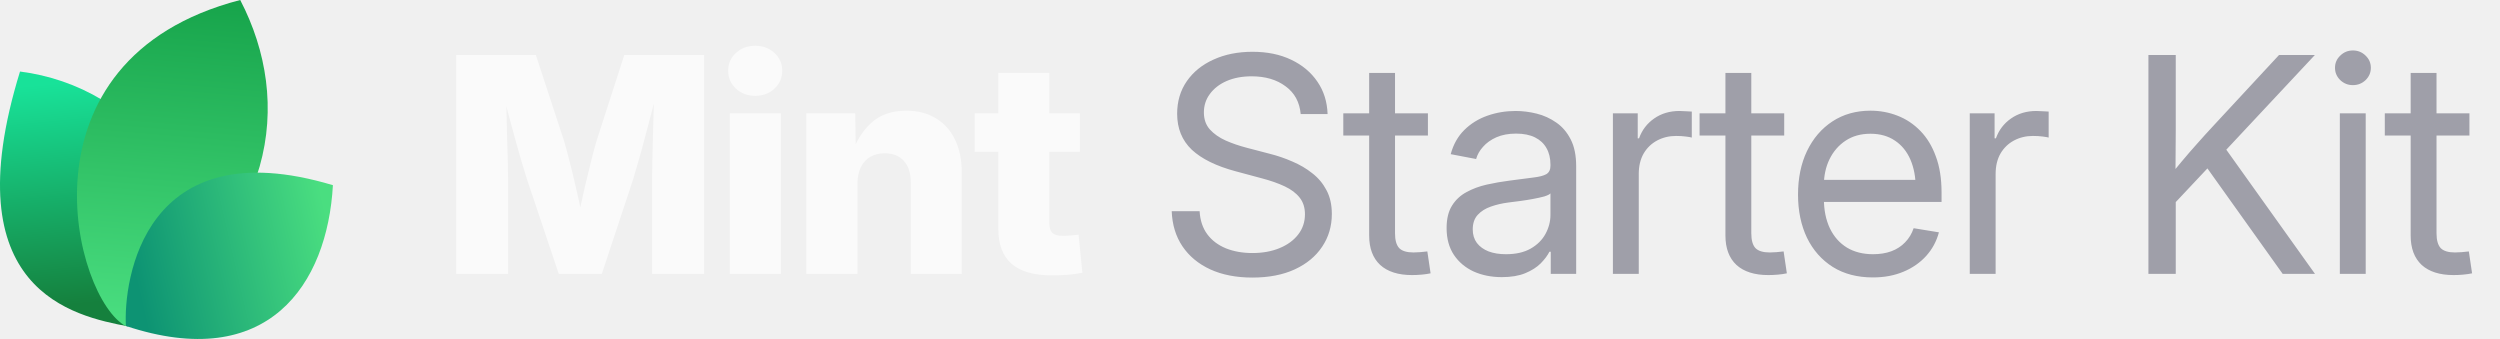
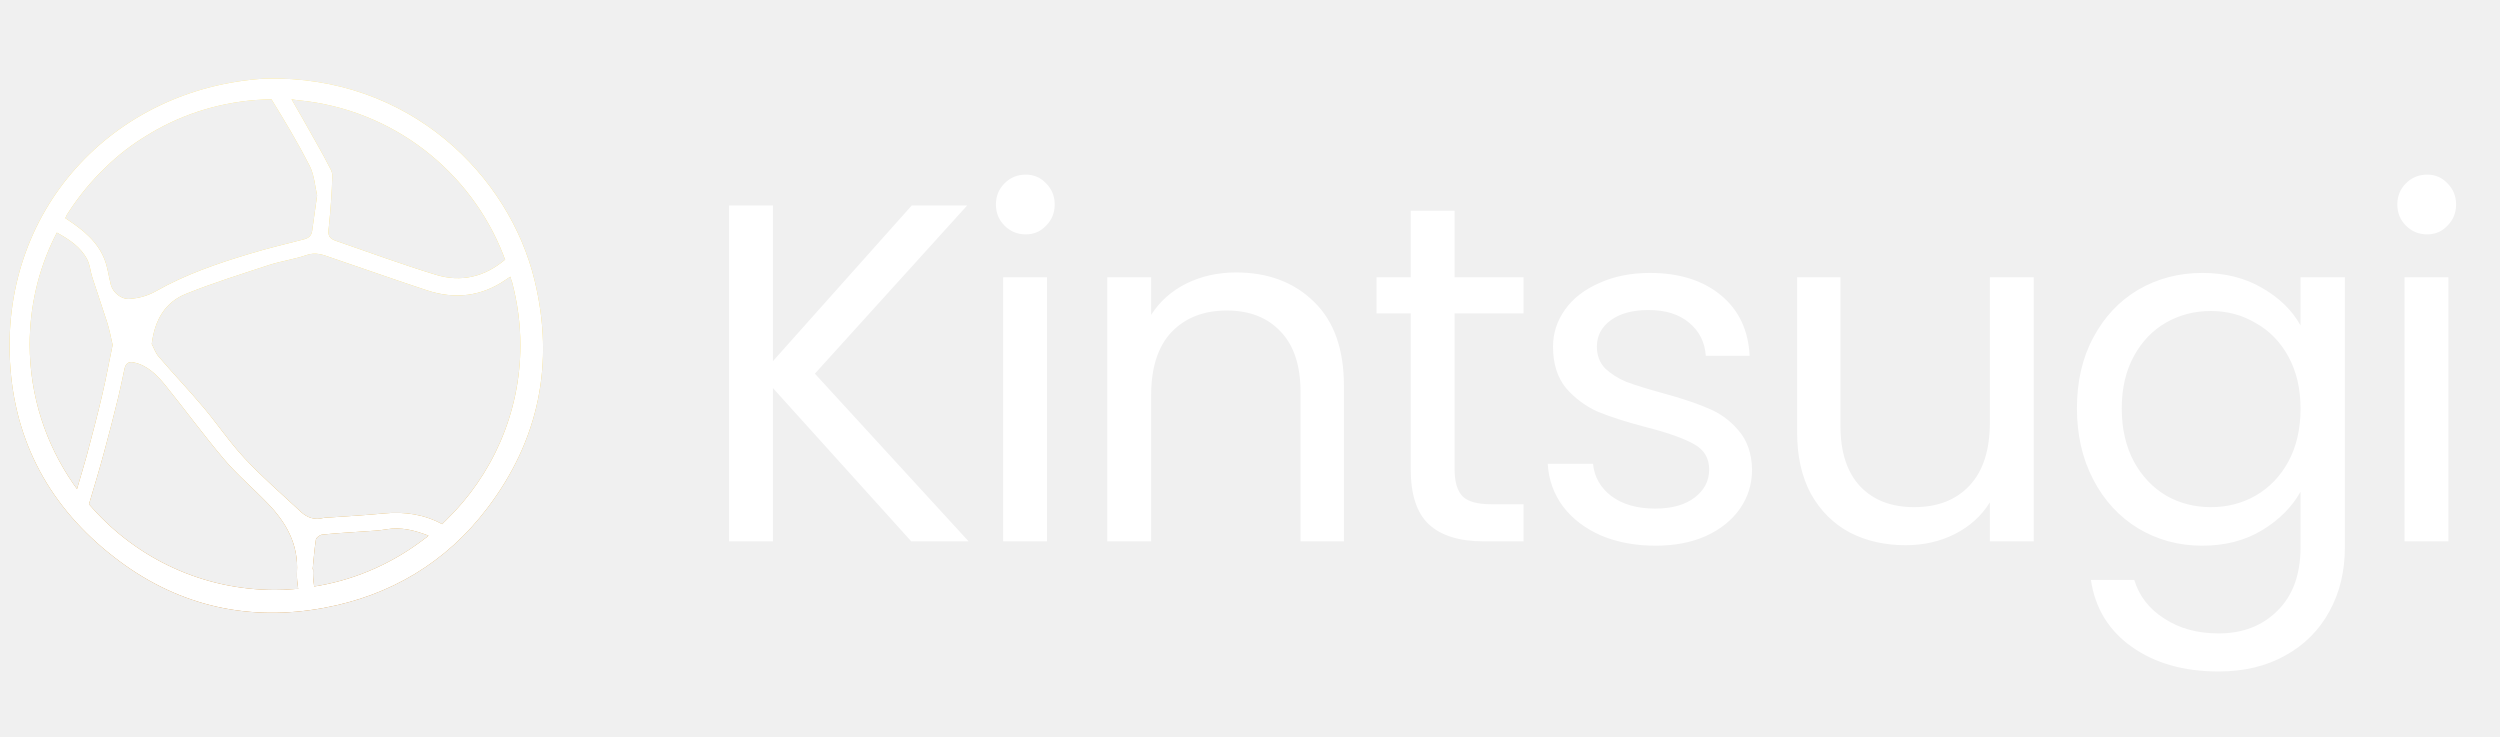
- <svg xmlns="http://www.w3.org/2000/svg" width="177" height="24" viewBox="0 0 177 24" fill="none">
-   <path d="M9.061 23.108C5.268 22.377 -3.391 20.627 1.417 5.064C9.634 6.099 16.973 14.064 9.061 23.108Z" fill="url(#paint0_linear_17557_2145)" />
-   <path d="M8.919 23.094C5.276 21.222 0.784 4.209 17.007 0C20.757 7.193 19.621 16.545 8.919 23.094Z" fill="url(#paint1_linear_17557_2145)" />
-   <path d="M8.914 23.079C8.735 19.882 10.159 9.085 23.57 13.111C23.181 20.123 18.984 26.418 8.914 23.079Z" fill="url(#paint2_linear_17557_2145)" />
-   <path d="M32.301 19.392V3.894H37.938L39.925 9.948C40.036 10.315 40.164 10.787 40.31 11.362C40.462 11.938 40.611 12.552 40.757 13.204C40.91 13.855 41.048 14.483 41.173 15.086C41.305 15.682 41.412 16.192 41.495 16.615H40.695C40.771 16.192 40.871 15.682 40.996 15.086C41.128 14.49 41.267 13.866 41.412 13.214C41.565 12.562 41.714 11.948 41.86 11.373C42.005 10.79 42.133 10.315 42.244 9.948L44.2 3.894H49.848V19.392H46.166V12.704C46.166 12.357 46.173 11.917 46.187 11.383C46.2 10.849 46.214 10.27 46.228 9.646C46.249 9.022 46.266 8.391 46.28 7.753C46.301 7.115 46.311 6.519 46.311 5.964H46.623C46.485 6.561 46.332 7.181 46.166 7.826C45.999 8.471 45.833 9.102 45.666 9.719C45.507 10.336 45.351 10.901 45.198 11.414C45.053 11.928 44.928 12.357 44.824 12.704L42.608 19.392H39.561L37.314 12.704C37.203 12.357 37.072 11.928 36.919 11.414C36.773 10.901 36.614 10.34 36.441 9.729C36.274 9.112 36.104 8.481 35.931 7.836C35.764 7.192 35.608 6.567 35.463 5.964H35.827C35.834 6.512 35.844 7.105 35.858 7.743C35.872 8.374 35.886 9.005 35.9 9.636C35.92 10.26 35.938 10.839 35.952 11.373C35.965 11.907 35.972 12.351 35.972 12.704V19.392H32.301ZM51.668 19.392V8.024H55.288V19.392H51.668ZM53.468 6.786C52.927 6.786 52.473 6.616 52.105 6.276C51.738 5.93 51.554 5.507 51.554 5.007C51.554 4.508 51.738 4.088 52.105 3.749C52.473 3.409 52.927 3.239 53.468 3.239C54.009 3.239 54.463 3.409 54.83 3.749C55.198 4.082 55.382 4.501 55.382 5.007C55.382 5.507 55.198 5.93 54.83 6.276C54.463 6.616 54.009 6.786 53.468 6.786ZM60.708 13.027V19.392H57.088V8.024H60.551L60.593 10.967H60.281C60.593 10.024 61.061 9.268 61.685 8.7C62.309 8.124 63.138 7.836 64.171 7.836C64.975 7.836 65.672 8.017 66.262 8.377C66.851 8.731 67.302 9.234 67.614 9.885C67.933 10.537 68.092 11.307 68.092 12.194V19.392H64.483V12.912C64.483 12.26 64.32 11.754 63.994 11.394C63.675 11.033 63.221 10.853 62.632 10.853C62.25 10.853 61.914 10.936 61.623 11.102C61.332 11.269 61.106 11.515 60.947 11.841C60.787 12.16 60.708 12.555 60.708 13.027ZM76.456 8.024V10.749H69.008V8.024H76.456ZM70.683 5.163H74.292V15.783C74.292 16.102 74.361 16.334 74.5 16.48C74.646 16.625 74.899 16.698 75.259 16.698C75.405 16.698 75.596 16.688 75.831 16.667C76.074 16.646 76.251 16.629 76.362 16.615L76.632 19.309C76.313 19.378 75.963 19.427 75.582 19.455C75.207 19.482 74.836 19.496 74.469 19.496C73.2 19.496 72.25 19.222 71.619 18.674C70.995 18.127 70.683 17.308 70.683 16.22V5.163Z" fill="#FAFAFA" />
-   <path d="M88.667 19.652C87.523 19.652 86.528 19.458 85.682 19.07C84.843 18.681 84.188 18.137 83.716 17.437C83.245 16.736 82.992 15.908 82.957 14.951H84.933C84.968 15.596 85.148 16.14 85.474 16.584C85.8 17.021 86.24 17.354 86.795 17.582C87.35 17.804 87.974 17.915 88.667 17.915C89.388 17.915 90.026 17.801 90.581 17.572C91.143 17.343 91.583 17.024 91.902 16.615C92.228 16.199 92.391 15.717 92.391 15.169C92.391 14.698 92.266 14.306 92.017 13.994C91.767 13.675 91.413 13.408 90.956 13.193C90.498 12.978 89.954 12.787 89.323 12.621L87.502 12.132C86.123 11.765 85.082 11.255 84.382 10.603C83.689 9.944 83.342 9.095 83.342 8.055C83.342 7.174 83.571 6.404 84.028 5.746C84.486 5.087 85.117 4.577 85.921 4.217C86.726 3.849 87.645 3.666 88.678 3.666C89.718 3.666 90.63 3.853 91.413 4.227C92.204 4.602 92.824 5.122 93.275 5.787C93.726 6.446 93.965 7.209 93.993 8.076H92.089C92.013 7.23 91.656 6.574 91.018 6.11C90.387 5.638 89.586 5.403 88.615 5.403C87.95 5.403 87.36 5.513 86.847 5.735C86.341 5.957 85.946 6.262 85.661 6.651C85.377 7.032 85.235 7.469 85.235 7.961C85.235 8.447 85.377 8.849 85.661 9.168C85.946 9.48 86.317 9.74 86.774 9.948C87.232 10.149 87.724 10.319 88.251 10.457L89.884 10.884C90.439 11.023 90.977 11.206 91.496 11.435C92.023 11.657 92.495 11.934 92.911 12.267C93.334 12.593 93.67 12.995 93.92 13.474C94.17 13.945 94.294 14.504 94.294 15.149C94.294 16.015 94.066 16.788 93.608 17.468C93.157 18.148 92.512 18.681 91.673 19.07C90.834 19.458 89.832 19.652 88.667 19.652ZM101.097 8.024V9.594H95.106V8.024H101.097ZM96.937 5.163H98.767V16.521C98.767 17 98.865 17.347 99.059 17.562C99.26 17.77 99.6 17.874 100.078 17.874C100.21 17.874 100.366 17.867 100.546 17.853C100.733 17.832 100.903 17.815 101.056 17.801L101.285 19.351C101.097 19.392 100.886 19.423 100.65 19.444C100.414 19.465 100.189 19.475 99.974 19.475C98.996 19.475 98.244 19.236 97.717 18.758C97.197 18.272 96.937 17.579 96.937 16.677V5.163ZM106.33 19.621C105.595 19.621 104.932 19.489 104.343 19.226C103.754 18.955 103.285 18.564 102.939 18.05C102.592 17.53 102.419 16.896 102.419 16.147C102.419 15.495 102.547 14.965 102.804 14.556C103.06 14.146 103.403 13.828 103.833 13.599C104.263 13.363 104.742 13.186 105.269 13.068C105.796 12.95 106.333 12.857 106.881 12.787C107.574 12.69 108.132 12.617 108.555 12.569C108.978 12.52 109.287 12.441 109.481 12.33C109.675 12.212 109.772 12.014 109.772 11.737V11.654C109.772 11.203 109.679 10.815 109.492 10.489C109.311 10.163 109.041 9.91 108.68 9.729C108.32 9.549 107.872 9.459 107.338 9.459C106.805 9.459 106.34 9.546 105.945 9.719C105.556 9.892 105.241 10.118 104.998 10.395C104.755 10.665 104.593 10.953 104.509 11.258L102.71 10.915C102.897 10.222 103.22 9.65 103.677 9.199C104.135 8.748 104.679 8.412 105.31 8.19C105.941 7.968 106.607 7.857 107.307 7.857C107.8 7.857 108.295 7.92 108.795 8.044C109.301 8.169 109.765 8.381 110.188 8.679C110.611 8.97 110.951 9.369 111.208 9.875C111.464 10.374 111.593 11.005 111.593 11.768V19.392H109.793V17.822H109.7C109.568 18.085 109.363 18.359 109.086 18.643C108.809 18.921 108.444 19.153 107.994 19.34C107.543 19.527 106.988 19.621 106.33 19.621ZM106.621 17.998C107.321 17.998 107.904 17.867 108.368 17.603C108.84 17.333 109.19 16.986 109.419 16.563C109.654 16.133 109.772 15.682 109.772 15.211V13.692C109.703 13.769 109.554 13.841 109.325 13.911C109.096 13.973 108.829 14.032 108.524 14.088C108.226 14.143 107.921 14.192 107.609 14.233C107.304 14.275 107.033 14.309 106.798 14.337C106.354 14.393 105.938 14.49 105.549 14.628C105.168 14.76 104.86 14.954 104.624 15.211C104.388 15.467 104.27 15.811 104.27 16.241C104.27 16.615 104.367 16.934 104.561 17.198C104.762 17.461 105.04 17.662 105.393 17.801C105.747 17.933 106.156 17.998 106.621 17.998ZM114.193 19.392V8.024H115.951V9.792H116.045C116.253 9.209 116.61 8.741 117.116 8.388C117.622 8.034 118.219 7.857 118.905 7.857C119.058 7.857 119.217 7.864 119.384 7.878C119.55 7.885 119.682 7.892 119.779 7.899V9.74C119.716 9.719 119.578 9.695 119.363 9.667C119.155 9.639 118.922 9.625 118.666 9.625C118.174 9.625 117.726 9.733 117.324 9.948C116.922 10.163 116.603 10.471 116.367 10.874C116.138 11.276 116.024 11.758 116.024 12.319V19.392H114.193ZM126.322 8.024V9.594H120.33V8.024H126.322ZM122.161 5.163H123.992V16.521C123.992 17 124.089 17.347 124.283 17.562C124.484 17.77 124.824 17.874 125.302 17.874C125.434 17.874 125.59 17.867 125.77 17.853C125.958 17.832 126.127 17.815 126.28 17.801L126.509 19.351C126.322 19.392 126.11 19.423 125.874 19.444C125.639 19.465 125.413 19.475 125.198 19.475C124.221 19.475 123.468 19.236 122.941 18.758C122.421 18.272 122.161 17.579 122.161 16.677V5.163ZM132.604 19.642C131.502 19.642 130.555 19.396 129.765 18.903C128.974 18.404 128.364 17.714 127.934 16.834C127.511 15.946 127.3 14.927 127.3 13.775C127.3 12.611 127.511 11.584 127.934 10.697C128.364 9.802 128.964 9.102 129.734 8.596C130.51 8.089 131.408 7.836 132.428 7.836C133.1 7.836 133.738 7.954 134.341 8.19C134.952 8.426 135.489 8.783 135.954 9.261C136.425 9.74 136.793 10.343 137.056 11.071C137.327 11.792 137.462 12.645 137.462 13.63V14.296H128.433V12.735H136.463L135.631 13.297C135.631 12.541 135.506 11.876 135.257 11.3C135.007 10.725 134.643 10.277 134.165 9.958C133.686 9.632 133.107 9.469 132.428 9.469C131.748 9.469 131.162 9.632 130.67 9.958C130.177 10.284 129.796 10.725 129.526 11.279C129.262 11.827 129.13 12.441 129.13 13.12V14.046C129.13 14.864 129.273 15.572 129.557 16.168C129.841 16.757 130.243 17.211 130.763 17.53C131.283 17.842 131.901 17.998 132.615 17.998C133.093 17.998 133.523 17.929 133.905 17.79C134.293 17.645 134.619 17.433 134.882 17.156C135.153 16.879 135.354 16.546 135.486 16.157L137.275 16.449C137.108 17.08 136.81 17.634 136.38 18.113C135.95 18.591 135.413 18.966 134.768 19.236C134.123 19.507 133.402 19.642 132.604 19.642ZM139.459 19.392V8.024H141.217V9.792H141.311C141.519 9.209 141.876 8.741 142.382 8.388C142.888 8.034 143.485 7.857 144.171 7.857C144.324 7.857 144.483 7.864 144.649 7.878C144.816 7.885 144.948 7.892 145.045 7.899V9.74C144.982 9.719 144.844 9.695 144.629 9.667C144.421 9.639 144.188 9.625 143.932 9.625C143.439 9.625 142.992 9.733 142.59 9.948C142.188 10.163 141.869 10.471 141.633 10.874C141.404 11.276 141.29 11.758 141.29 12.319V19.392H139.459ZM153.429 14.961V12.715C153.783 12.257 154.136 11.82 154.49 11.404C154.844 10.981 155.204 10.565 155.572 10.156C155.939 9.74 156.314 9.327 156.695 8.918L161.355 3.894H163.893L157.277 10.967H157.184L153.429 14.961ZM152.108 19.392V3.894H154.043V9.241L154.022 12.559L154.043 13.505V19.392H152.108ZM161.615 19.392L155.967 11.477L157.173 9.969L163.903 19.392H161.615ZM165.661 19.392V8.024H167.492V19.392H165.661ZM166.587 6.027C166.24 6.027 165.942 5.909 165.692 5.673C165.443 5.43 165.318 5.139 165.318 4.799C165.318 4.459 165.443 4.172 165.692 3.936C165.942 3.693 166.24 3.572 166.587 3.572C166.934 3.572 167.232 3.693 167.482 3.936C167.731 4.172 167.856 4.459 167.856 4.799C167.856 5.139 167.731 5.43 167.482 5.673C167.232 5.909 166.934 6.027 166.587 6.027ZM174.836 8.024V9.594H168.844V8.024H174.836ZM170.675 5.163H172.506V16.521C172.506 17 172.603 17.347 172.797 17.562C172.998 17.77 173.338 17.874 173.816 17.874C173.948 17.874 174.104 17.867 174.284 17.853C174.472 17.832 174.641 17.815 174.794 17.801L175.023 19.351C174.836 19.392 174.624 19.423 174.388 19.444C174.153 19.465 173.927 19.475 173.712 19.475C172.735 19.475 171.982 19.236 171.455 18.758C170.935 18.272 170.675 17.579 170.675 16.677V5.163Z" fill="#9F9FA9" />
+ <svg xmlns="http://www.w3.org/2000/svg" width="197" height="58" viewBox="0 0 197 58" fill="none">
+   <path d="M71.808 42.659L60.909 30.583V42.659H57.453V16.19H60.909V28.456L71.846 16.19H76.213L64.213 29.444L76.327 42.659H71.808ZM80.833 18.469C80.174 18.469 79.617 18.241 79.162 17.785C78.706 17.329 78.478 16.773 78.478 16.114C78.478 15.456 78.706 14.899 79.162 14.443C79.617 13.988 80.174 13.76 80.833 13.76C81.466 13.76 81.997 13.988 82.427 14.443C82.883 14.899 83.111 15.456 83.111 16.114C83.111 16.773 82.883 17.329 82.427 17.785C81.997 18.241 81.466 18.469 80.833 18.469ZM82.504 21.849V42.659H79.048V21.849H82.504ZM97.394 21.469C99.925 21.469 101.976 22.241 103.546 23.785C105.115 25.304 105.9 27.507 105.9 30.393V42.659H102.482V30.887C102.482 28.811 101.963 27.229 100.925 26.14C99.887 25.026 98.47 24.469 96.672 24.469C94.849 24.469 93.394 25.039 92.305 26.178C91.242 27.317 90.71 28.975 90.71 31.153V42.659H87.254V21.849H90.71V24.811C91.393 23.747 92.317 22.925 93.482 22.342C94.672 21.76 95.976 21.469 97.394 21.469ZM114.621 24.697V36.963C114.621 37.976 114.837 38.697 115.267 39.128C115.697 39.533 116.444 39.735 117.508 39.735H120.052V42.659H116.938C115.014 42.659 113.571 42.216 112.609 41.33C111.647 40.444 111.166 38.988 111.166 36.963V24.697H108.469V21.849H111.166V16.608H114.621V21.849H120.052V24.697H114.621ZM130.467 43.001C128.872 43.001 127.442 42.735 126.176 42.204C124.91 41.647 123.91 40.887 123.176 39.925C122.442 38.938 122.036 37.811 121.96 36.545H125.53C125.631 37.583 126.113 38.431 126.973 39.09C127.859 39.748 129.011 40.077 130.429 40.077C131.746 40.077 132.784 39.786 133.543 39.204C134.303 38.621 134.682 37.887 134.682 37.001C134.682 36.09 134.277 35.419 133.467 34.988C132.657 34.533 131.404 34.09 129.708 33.659C128.163 33.254 126.897 32.849 125.91 32.444C124.948 32.014 124.112 31.393 123.404 30.583C122.72 29.748 122.378 28.659 122.378 27.317C122.378 26.254 122.695 25.279 123.328 24.393C123.961 23.507 124.859 22.811 126.024 22.304C127.189 21.773 128.518 21.507 130.011 21.507C132.315 21.507 134.176 22.089 135.594 23.254C137.012 24.418 137.771 26.013 137.872 28.039H134.417C134.341 26.95 133.898 26.077 133.087 25.418C132.303 24.76 131.239 24.431 129.897 24.431C128.657 24.431 127.67 24.697 126.935 25.229C126.201 25.76 125.834 26.456 125.834 27.317C125.834 28.001 126.049 28.57 126.48 29.026C126.935 29.456 127.492 29.811 128.151 30.089C128.834 30.343 129.771 30.634 130.961 30.963C132.455 31.368 133.67 31.773 134.606 32.178C135.543 32.558 136.341 33.14 136.999 33.925C137.683 34.71 138.037 35.735 138.062 37.001C138.062 38.14 137.746 39.166 137.113 40.077C136.48 40.989 135.581 41.71 134.417 42.242C133.277 42.748 131.961 43.001 130.467 43.001ZM160.258 21.849V42.659H156.802V39.583C156.144 40.647 155.22 41.482 154.03 42.09C152.865 42.672 151.574 42.963 150.156 42.963C148.536 42.963 147.08 42.634 145.789 41.976C144.498 41.292 143.472 40.28 142.713 38.938C141.979 37.596 141.612 35.963 141.612 34.039V21.849H145.029V33.583C145.029 35.634 145.548 37.216 146.586 38.33C147.624 39.419 149.042 39.963 150.84 39.963C152.688 39.963 154.144 39.394 155.207 38.254C156.27 37.115 156.802 35.457 156.802 33.279V21.849H160.258ZM173.536 21.507C175.333 21.507 176.903 21.899 178.245 22.684C179.612 23.469 180.625 24.456 181.283 25.646V21.849H184.777V43.115C184.777 45.014 184.372 46.697 183.562 48.166C182.751 49.66 181.587 50.824 180.068 51.66C178.574 52.495 176.827 52.913 174.827 52.913C172.093 52.913 169.814 52.267 167.991 50.976C166.169 49.685 165.093 47.925 164.764 45.697H168.181C168.561 46.963 169.346 47.976 170.536 48.736C171.726 49.52 173.156 49.913 174.827 49.913C176.726 49.913 178.27 49.318 179.46 48.128C180.675 46.938 181.283 45.267 181.283 43.115V38.748C180.599 39.963 179.587 40.976 178.245 41.786C176.903 42.596 175.333 43.001 173.536 43.001C171.688 43.001 170.004 42.545 168.485 41.634C166.991 40.723 165.814 39.444 164.953 37.798C164.093 36.153 163.662 34.279 163.662 32.178C163.662 30.051 164.093 28.191 164.953 26.596C165.814 24.975 166.991 23.722 168.485 22.836C170.004 21.95 171.688 21.507 173.536 21.507ZM181.283 32.216C181.283 30.646 180.967 29.279 180.334 28.115C179.701 26.95 178.84 26.064 177.751 25.456C176.688 24.823 175.511 24.507 174.22 24.507C172.928 24.507 171.751 24.811 170.688 25.418C169.624 26.026 168.776 26.912 168.143 28.077C167.51 29.241 167.194 30.608 167.194 32.178C167.194 33.773 167.51 35.166 168.143 36.355C168.776 37.52 169.624 38.419 170.688 39.052C171.751 39.659 172.928 39.963 174.22 39.963C175.511 39.963 176.688 39.659 177.751 39.052C178.84 38.419 179.701 37.52 180.334 36.355C180.967 35.166 181.283 33.786 181.283 32.216ZM191.262 18.469C190.604 18.469 190.047 18.241 189.591 17.785C189.136 17.329 188.908 16.773 188.908 16.114C188.908 15.456 189.136 14.899 189.591 14.443C190.047 13.988 190.604 13.76 191.262 13.76C191.895 13.76 192.427 13.988 192.857 14.443C193.313 14.899 193.541 15.456 193.541 16.114C193.541 16.773 193.313 17.329 192.857 17.785C192.427 18.241 191.895 18.469 191.262 18.469ZM192.933 21.849V42.659H189.478V21.849H192.933Z" fill="white" />
+   <path d="M42.126 22.099C40.144 13.891 32.331 5.899 20.868 6.194C8.895 6.94 -0.154 16.621 0.827 29.07C1.318 35.374 4.341 40.459 9.425 44.23C14.234 47.803 19.69 48.982 25.52 47.902C30.741 46.94 35.158 44.328 38.397 40.047C42.46 34.706 43.716 28.638 42.126 22.099ZM23.518 7.902C30.898 8.609 37.081 13.459 39.672 20.116C39.712 20.234 39.751 20.352 39.81 20.45C38.22 21.805 36.355 22.276 34.333 21.648C31.703 20.843 29.132 19.9 26.521 18.997C25.873 18.781 25.834 18.545 25.913 17.877C26.05 16.542 26.148 15.207 26.188 13.852C26.207 13.538 25.972 13.204 25.815 12.89C25.52 12.301 25.186 11.731 24.872 11.162C24.264 10.062 23.636 8.982 23.008 7.882C22.988 7.863 22.988 7.843 22.968 7.824C23.165 7.863 23.341 7.882 23.518 7.902ZM5.401 16.719C6.245 15.423 7.226 14.225 8.345 13.165C9.326 12.203 10.426 11.358 11.643 10.632C11.701 10.592 11.78 10.553 11.839 10.514C11.859 10.494 11.878 10.494 11.898 10.475C14.528 8.923 17.57 7.981 20.809 7.843C21.006 7.843 21.182 7.824 21.378 7.824C21.398 7.843 21.418 7.863 21.437 7.902C22.478 9.591 23.498 11.299 24.401 13.066C24.774 13.813 24.833 14.736 24.99 15.403C24.833 16.483 24.715 17.328 24.598 18.192C24.539 18.584 24.323 18.761 23.95 18.859C22.517 19.232 21.084 19.566 19.671 19.998C17.119 20.764 14.607 21.628 12.29 22.944C11.623 23.317 10.956 23.494 10.229 23.552C9.562 23.611 8.875 23.061 8.718 22.374C8.561 21.746 8.482 21.078 8.247 20.47C7.697 19.036 6.559 18.133 5.322 17.308C5.263 17.269 5.204 17.229 5.146 17.19C5.224 16.994 5.303 16.856 5.401 16.719ZM6.068 38.535C5.97 38.398 5.872 38.26 5.774 38.123C3.615 35 2.339 31.211 2.339 27.146C2.339 24.142 3.026 21.294 4.262 18.761C4.341 18.624 4.4 18.486 4.478 18.329C5.44 18.859 6.382 19.468 6.893 20.489C7.089 20.901 7.128 21.392 7.265 21.824C7.638 23.003 8.051 24.161 8.424 25.339C8.62 25.948 8.738 26.557 8.875 27.185C8.6 28.501 8.365 29.797 8.07 31.053C7.697 32.664 7.265 34.294 6.834 35.904C6.598 36.768 6.323 37.651 6.068 38.535ZM23.067 46.429C22.596 46.468 22.144 46.488 21.673 46.488C15.98 46.488 10.838 44.014 7.305 40.067C7.207 39.949 7.108 39.851 7.01 39.733C7.423 38.358 7.835 36.984 8.208 35.609C8.6 34.176 8.973 32.723 9.326 31.27C9.503 30.523 9.66 29.777 9.817 29.031C9.915 28.658 10.112 28.462 10.543 28.56C11.643 28.795 12.369 29.561 13.036 30.366C14.587 32.291 16.04 34.274 17.629 36.159C18.67 37.396 19.926 38.456 21.064 39.635C22.556 41.166 23.538 42.895 23.4 45.133C23.381 45.545 23.439 45.977 23.498 46.409C23.381 46.409 23.224 46.409 23.067 46.429ZM33.47 42.443C31.075 44.289 28.229 45.604 25.128 46.154C25.01 46.174 24.872 46.193 24.755 46.213C24.715 45.958 24.696 45.722 24.676 45.467C24.656 45.27 24.676 45.054 24.676 44.858C24.656 44.858 24.656 44.858 24.637 44.858C24.715 44.072 24.774 43.287 24.892 42.521C24.912 42.364 25.206 42.148 25.383 42.129C26.502 42.011 27.62 41.952 28.739 41.873C29.289 41.834 29.858 41.814 30.408 41.716C31.605 41.5 32.685 41.795 33.764 42.207C33.666 42.305 33.568 42.384 33.47 42.443ZM35.158 40.99C35.06 41.088 34.942 41.186 34.844 41.304C33.45 40.538 31.899 40.302 30.27 40.459C28.857 40.597 27.444 40.675 26.011 40.774C25.834 40.793 25.657 40.774 25.5 40.813C24.794 41.009 24.205 40.793 23.695 40.322C22.223 38.947 20.672 37.612 19.298 36.139C18.12 34.883 17.158 33.449 16.059 32.134C14.901 30.759 13.665 29.463 12.506 28.108C12.232 27.794 12.094 27.342 11.957 27.107C12.192 25.182 13.036 23.808 14.646 23.16C16.785 22.296 19.003 21.608 21.202 20.882C22.183 20.568 23.204 20.43 24.166 20.096C24.853 19.861 25.422 20.057 26.011 20.273C28.562 21.137 31.095 22.04 33.666 22.885C35.825 23.592 37.906 23.376 39.829 22.06C39.986 21.962 40.104 21.864 40.222 21.805C40.261 21.962 40.3 22.119 40.359 22.256C40.772 23.827 41.007 25.496 41.007 27.205C41.007 32.566 38.769 37.475 35.158 40.99Z" fill="url(#paint0_linear_12852_13463)" />
+   <path d="M42.126 22.099C40.144 13.891 32.331 5.899 20.868 6.194C8.895 6.94 -0.154 16.621 0.827 29.07C1.318 35.374 4.341 40.459 9.425 44.23C14.234 47.803 19.69 48.982 25.52 47.902C30.741 46.94 35.158 44.328 38.397 40.047C42.46 34.706 43.716 28.638 42.126 22.099ZM23.518 7.902C30.898 8.609 37.081 13.459 39.672 20.116C39.712 20.234 39.751 20.352 39.81 20.45C38.22 21.805 36.355 22.276 34.333 21.648C31.703 20.843 29.132 19.9 26.521 18.997C25.873 18.781 25.834 18.545 25.913 17.877C26.05 16.542 26.148 15.207 26.188 13.852C26.207 13.538 25.972 13.204 25.815 12.89C25.52 12.301 25.186 11.731 24.872 11.162C24.264 10.062 23.636 8.982 23.008 7.882C22.988 7.863 22.988 7.843 22.968 7.824C23.165 7.863 23.341 7.882 23.518 7.902ZM5.401 16.719C6.245 15.423 7.226 14.225 8.345 13.165C9.326 12.203 10.426 11.358 11.643 10.632C11.701 10.592 11.78 10.553 11.839 10.514C11.859 10.494 11.878 10.494 11.898 10.475C14.528 8.923 17.57 7.981 20.809 7.843C21.006 7.843 21.182 7.824 21.378 7.824C21.398 7.843 21.418 7.863 21.437 7.902C22.478 9.591 23.498 11.299 24.401 13.066C24.774 13.813 24.833 14.736 24.99 15.403C24.833 16.483 24.715 17.328 24.598 18.192C24.539 18.584 24.323 18.761 23.95 18.859C22.517 19.232 21.084 19.566 19.671 19.998C17.119 20.764 14.607 21.628 12.29 22.944C11.623 23.317 10.956 23.494 10.229 23.552C9.562 23.611 8.875 23.061 8.718 22.374C8.561 21.746 8.482 21.078 8.247 20.47C7.697 19.036 6.559 18.133 5.322 17.308C5.263 17.269 5.204 17.229 5.146 17.19C5.224 16.994 5.303 16.856 5.401 16.719ZM6.068 38.535C5.97 38.398 5.872 38.26 5.774 38.123C3.615 35 2.339 31.211 2.339 27.146C2.339 24.142 3.026 21.294 4.262 18.761C4.341 18.624 4.4 18.486 4.478 18.329C5.44 18.859 6.382 19.468 6.893 20.489C7.089 20.901 7.128 21.392 7.265 21.824C7.638 23.003 8.051 24.161 8.424 25.339C8.62 25.948 8.738 26.557 8.875 27.185C8.6 28.501 8.365 29.797 8.07 31.053C7.697 32.664 7.265 34.294 6.834 35.904C6.598 36.768 6.323 37.651 6.068 38.535ZM23.067 46.429C22.596 46.468 22.144 46.488 21.673 46.488C15.98 46.488 10.838 44.014 7.305 40.067C7.207 39.949 7.108 39.851 7.01 39.733C7.423 38.358 7.835 36.984 8.208 35.609C8.6 34.176 8.973 32.723 9.326 31.27C9.503 30.523 9.66 29.777 9.817 29.031C9.915 28.658 10.112 28.462 10.543 28.56C11.643 28.795 12.369 29.561 13.036 30.366C14.587 32.291 16.04 34.274 17.629 36.159C18.67 37.396 19.926 38.456 21.064 39.635C22.556 41.166 23.538 42.895 23.4 45.133C23.381 45.545 23.439 45.977 23.498 46.409C23.381 46.409 23.224 46.409 23.067 46.429ZM33.47 42.443C31.075 44.289 28.229 45.604 25.128 46.154C25.01 46.174 24.872 46.193 24.755 46.213C24.715 45.958 24.696 45.722 24.676 45.467C24.656 45.27 24.676 45.054 24.676 44.858C24.656 44.858 24.656 44.858 24.637 44.858C24.715 44.072 24.774 43.287 24.892 42.521C24.912 42.364 25.206 42.148 25.383 42.129C26.502 42.011 27.62 41.952 28.739 41.873C29.289 41.834 29.858 41.814 30.408 41.716C31.605 41.5 32.685 41.795 33.764 42.207C33.666 42.305 33.568 42.384 33.47 42.443ZM35.158 40.99C35.06 41.088 34.942 41.186 34.844 41.304C33.45 40.538 31.899 40.302 30.27 40.459C28.857 40.597 27.444 40.675 26.011 40.774C25.834 40.793 25.657 40.774 25.5 40.813C24.794 41.009 24.205 40.793 23.695 40.322C22.223 38.947 20.672 37.612 19.298 36.139C18.12 34.883 17.158 33.449 16.059 32.134C14.901 30.759 13.665 29.463 12.506 28.108C12.232 27.794 12.094 27.342 11.957 27.107C12.192 25.182 13.036 23.808 14.646 23.16C16.785 22.296 19.003 21.608 21.202 20.882C22.183 20.568 23.204 20.43 24.166 20.096C24.853 19.861 25.422 20.057 26.011 20.273C28.562 21.137 31.095 22.04 33.666 22.885C35.825 23.592 37.906 23.376 39.829 22.06C39.986 21.962 40.104 21.864 40.222 21.805C40.261 21.962 40.3 22.119 40.359 22.256C40.772 23.827 41.007 25.496 41.007 27.205C41.007 32.566 38.769 37.475 35.158 40.99Z" fill="white" />
  <defs>
-     <linearGradient id="paint0_linear_17557_2145" x1="3.776" y1="5.916" x2="5.232" y2="21.559" gradientUnits="userSpaceOnUse">
-       <stop stop-color="#18E299" />
-       <stop offset="1" stop-color="#15803D" />
-     </linearGradient>
-     <linearGradient id="paint1_linear_17557_2145" x1="12.171" y1="-0.718" x2="10.19" y2="22.983" gradientUnits="userSpaceOnUse">
-       <stop stop-color="#16A34A" />
-       <stop offset="1" stop-color="#4ADE80" />
-     </linearGradient>
-     <linearGradient id="paint2_linear_17557_2145" x1="23.133" y1="15.353" x2="9.338" y2="18.52" gradientUnits="userSpaceOnUse">
-       <stop stop-color="#4ADE80" />
-       <stop offset="1" stop-color="#0D9373" />
+     <linearGradient id="paint0_linear_12852_13463" x1="23.093" y1="3.917" x2="20.194" y2="50.593" gradientUnits="userSpaceOnUse">
+       <stop offset="0.01" stop-color="#F9D751" />
+       <stop offset="0.48" stop-color="#EECA44" />
+       <stop offset="1" stop-color="#C2710C" />
    </linearGradient>
  </defs>
</svg>
